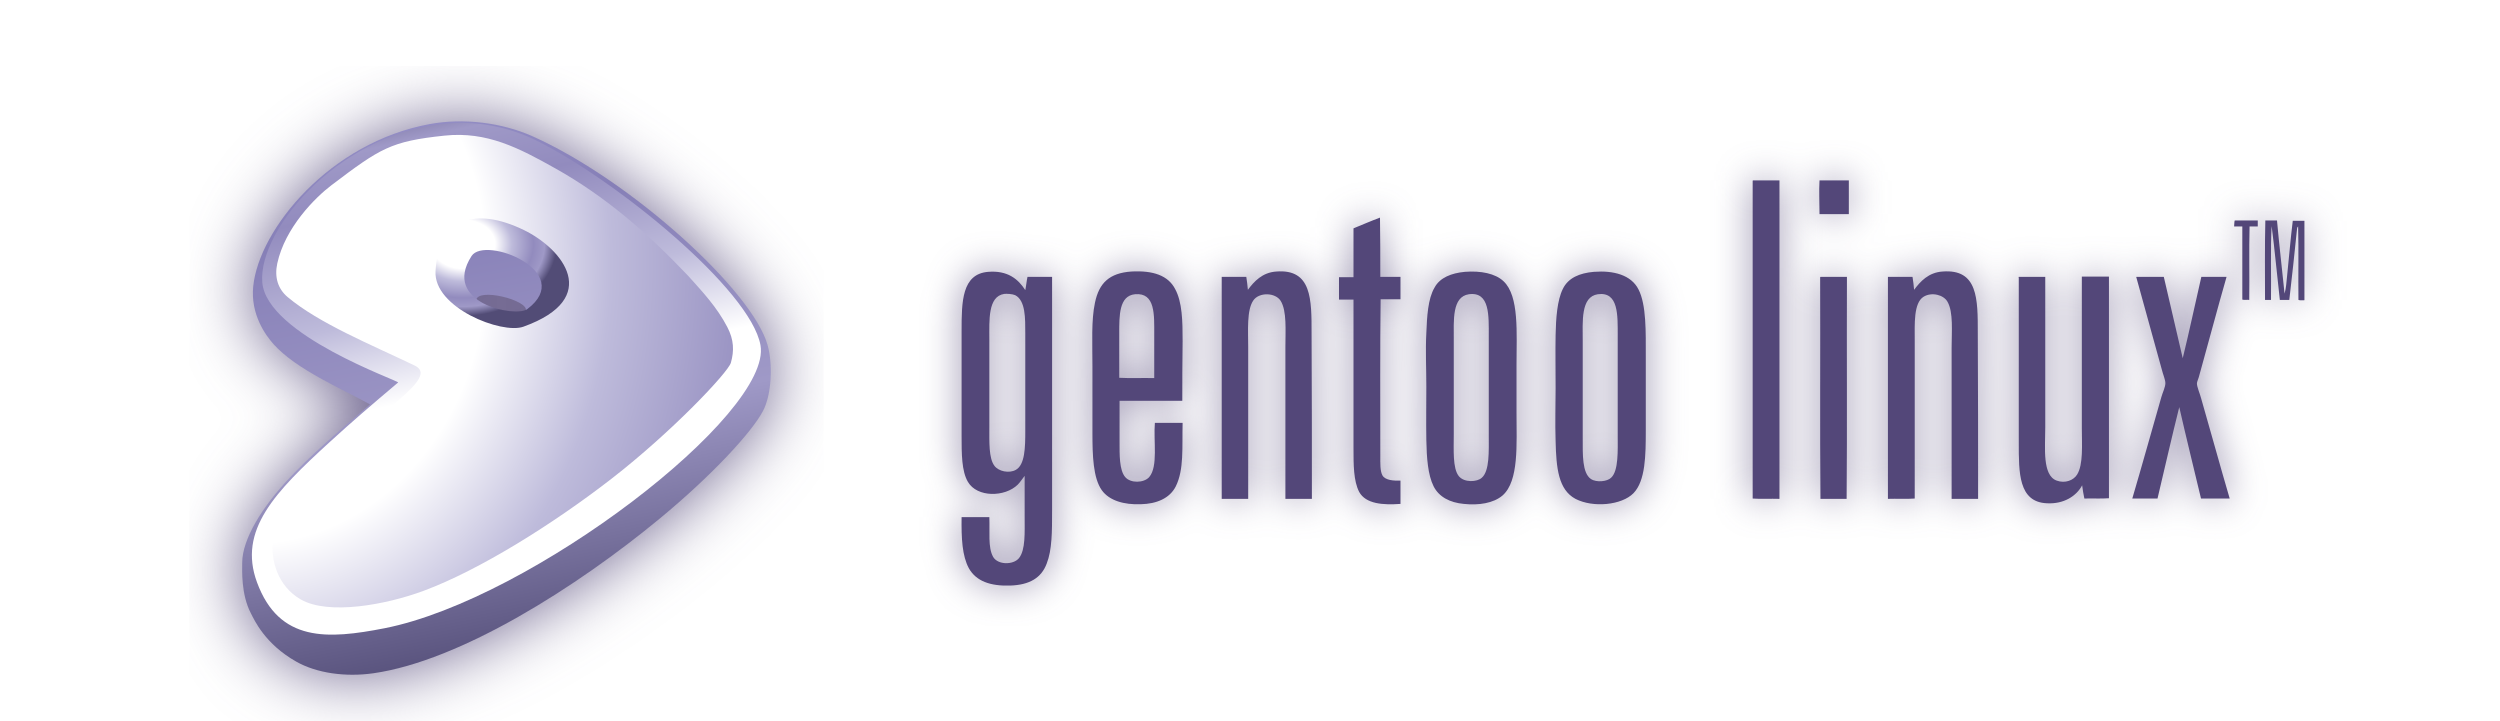
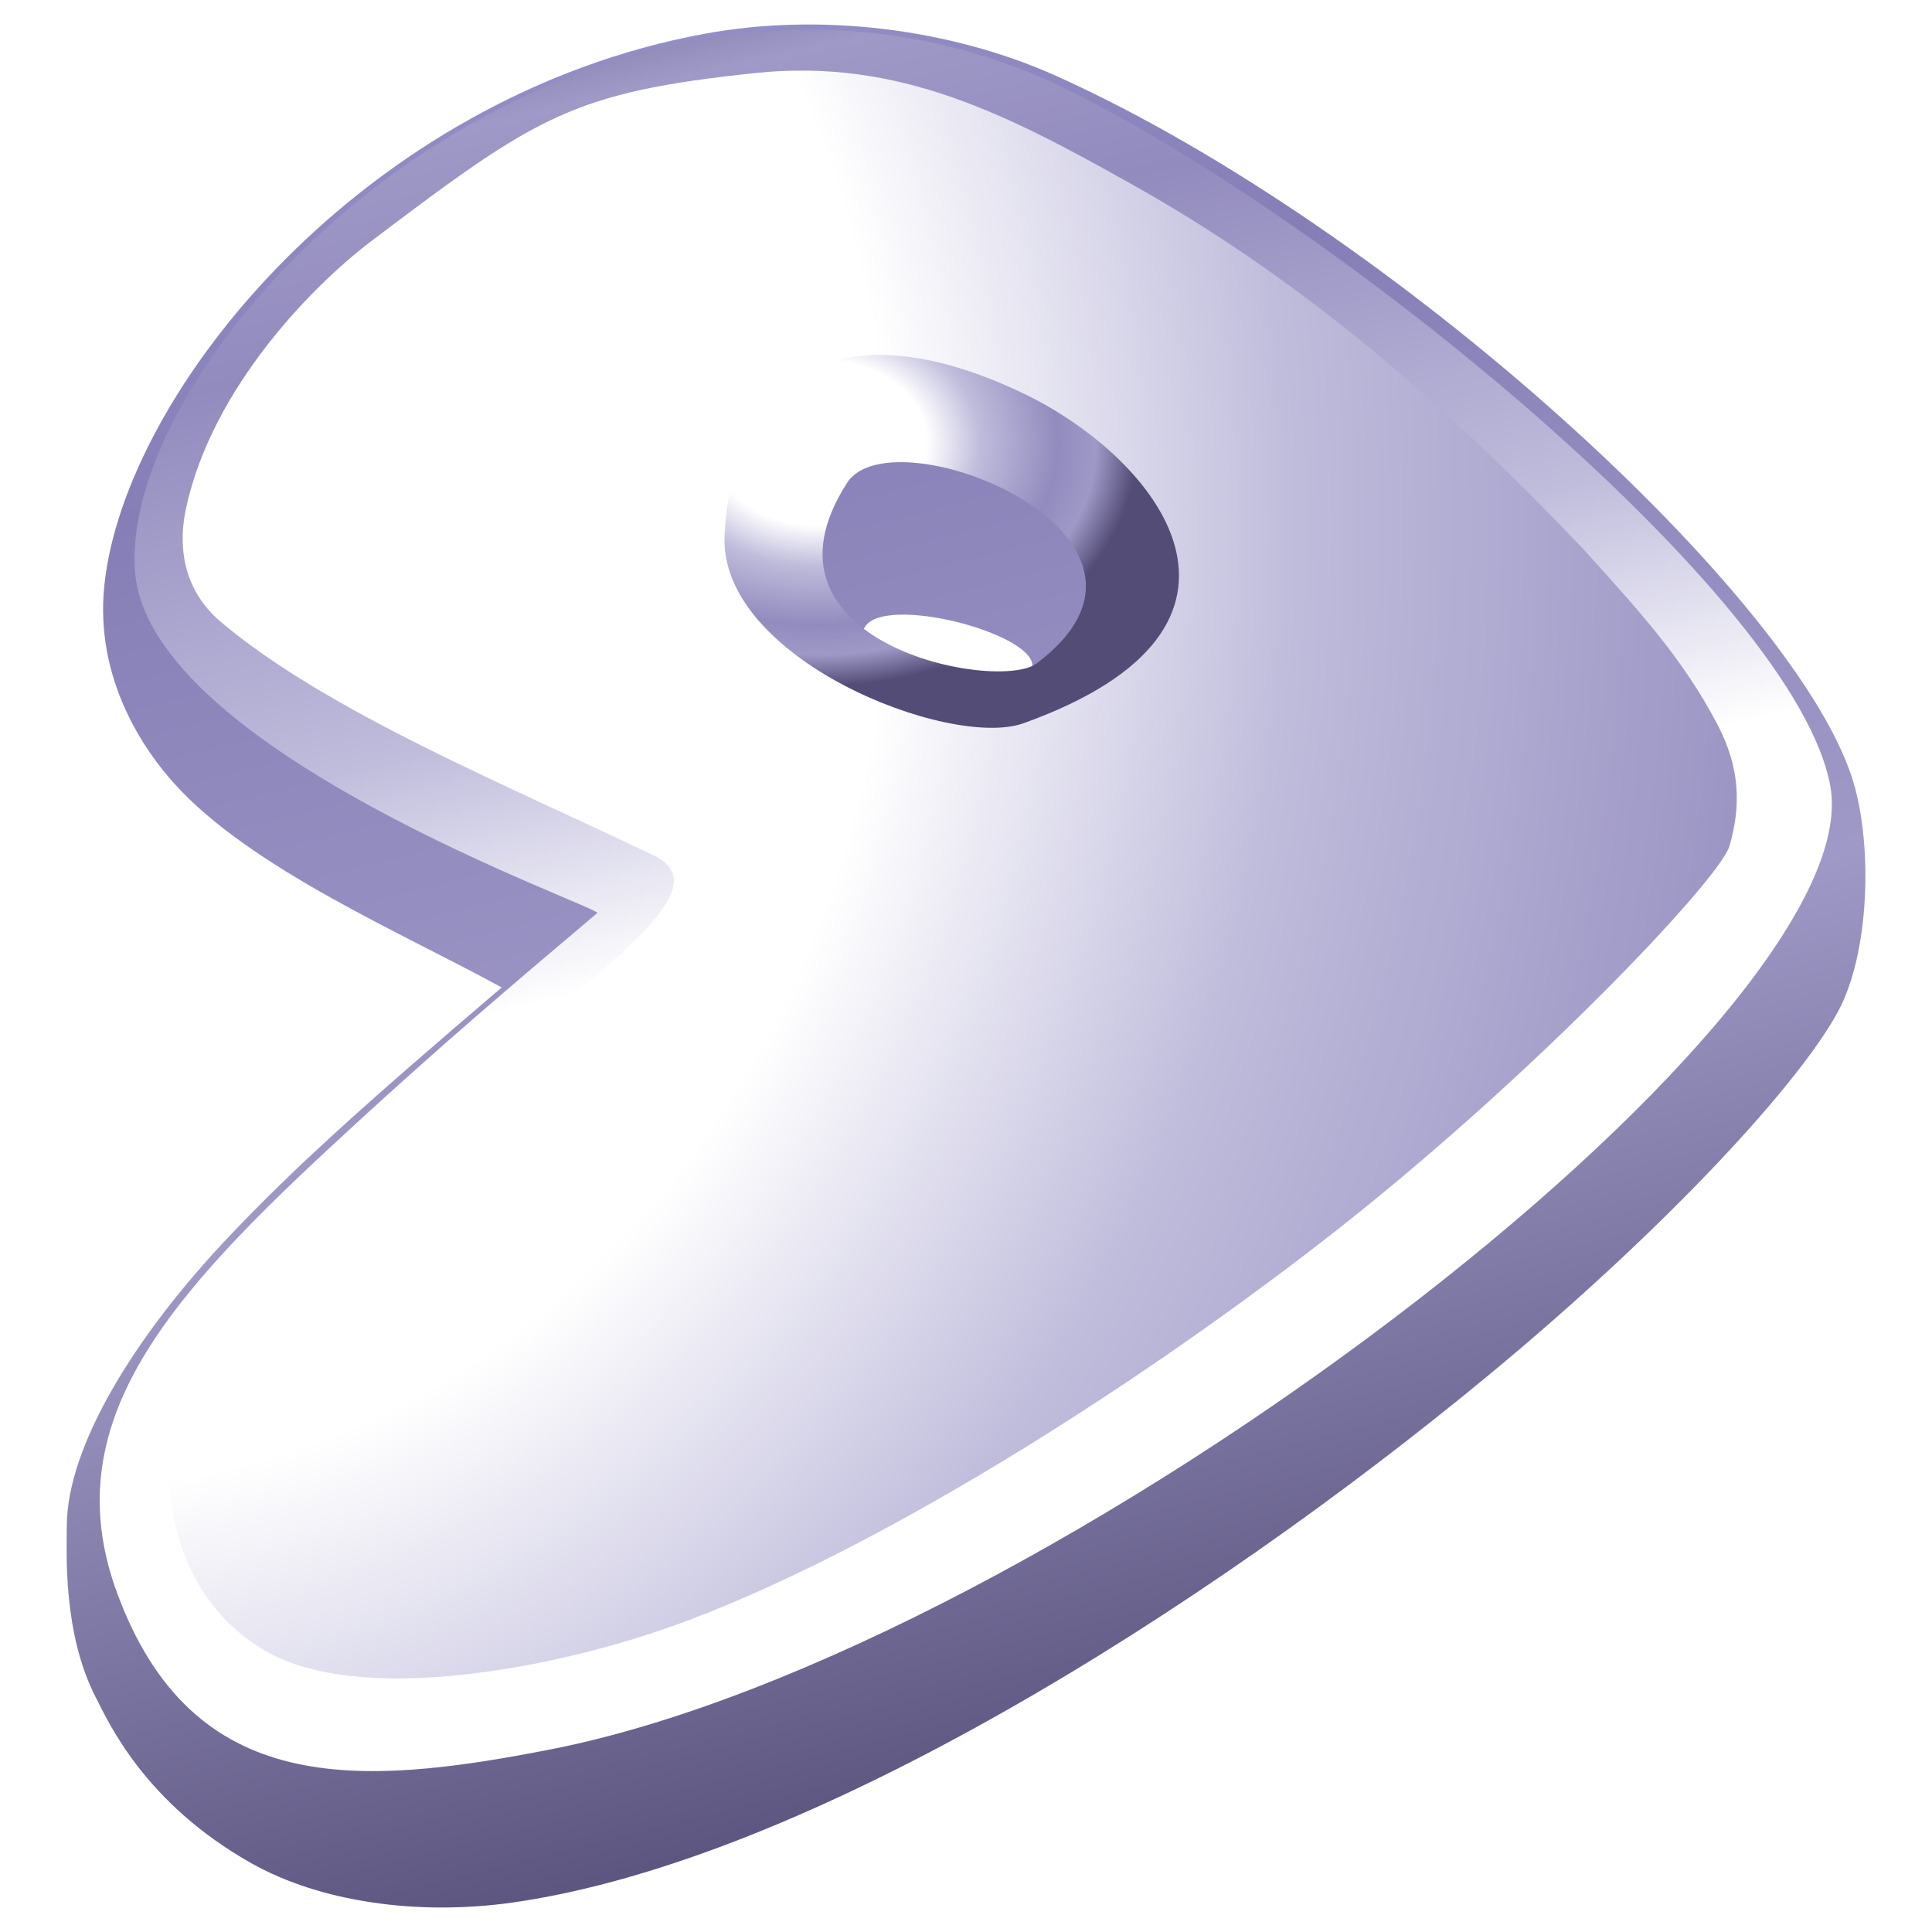
- <svg xmlns="http://www.w3.org/2000/svg" xmlns:xlink="http://www.w3.org/1999/xlink" width="204.73" height="59">
-   <defs>
-     <linearGradient id="b">
-       <stop offset="0" style="stop-color:#fff;stop-opacity:1" />
-       <stop offset=".34" style="stop-color:#fff;stop-opacity:1" />
-       <stop offset=".52" style="stop-color:#bebdf3;stop-opacity:1" />
-       <stop offset=".75" style="stop-color:#867fb7;stop-opacity:1" />
-       <stop offset=".87" style="stop-color:#9f99c7;stop-opacity:1" />
-       <stop offset="1" style="stop-color:#524c76;stop-opacity:1" />
-     </linearGradient>
-     <linearGradient id="a">
-       <stop offset="0" style="stop-color:#fff;stop-opacity:1" />
-       <stop offset=".34" style="stop-color:#fff;stop-opacity:1" />
-       <stop offset=".52" style="stop-color:#bebbdb;stop-opacity:1" />
-       <stop offset=".75" style="stop-color:#928bbe;stop-opacity:1" />
-       <stop offset=".87" style="stop-color:#9f99c7;stop-opacity:1" />
-       <stop offset="1" style="stop-color:#524c76;stop-opacity:1" />
-     </linearGradient>
-     <linearGradient xlink:href="#a" id="e" x1="464.02" x2="368.62" y1="697.44" y2="269.71" gradientTransform="translate(-161.09 -377.34)scale(1.23712)" gradientUnits="userSpaceOnUse" />
-     <linearGradient xlink:href="#b" id="d" x1="783.86" x2="1099.69" y1="-313.52" y2="1340.56" gradientTransform="translate(-1037.42 -1010.41)scale(1.23712)" gradientUnits="userSpaceOnUse" />
-     <radialGradient xlink:href="#a" id="g" cx="332.72" cy="590.59" r="218.02" fx="332.72" fy="590.59" gradientTransform="matrix(-.06604 4.19027 -3.57375 -.05627 2168.15 -1171.42)" gradientUnits="userSpaceOnUse" />
-     <radialGradient xlink:href="#a" id="f" cx="49.53" cy="320.09" r="31.95" fx="49.53" fy="320.09" gradientTransform="matrix(3.28737 0 0 2.51965 111.69 -642.72)" gradientUnits="userSpaceOnUse" />
-     <filter id="h" style="color-interpolation-filters:sRGB">
-       <feFlood flood-color="#534779" flood-opacity=".59" result="flood" />
-       <feComposite flood-opacity=".52" in="flood" in2="SourceGraphic" operator="in" result="composite1" />
-       <feGaussianBlur in="composite1" result="blur" stdDeviation="5.91" />
-       <feOffset result="offset" />
-       <feComposite in="SourceGraphic" in2="offset" result="composite2" />
-     </filter>
-     <filter id="c" style="color-interpolation-filters:sRGB">
-       <feFlood flood-color="#534779" flood-opacity=".85" result="flood" />
-       <feComposite in="flood" in2="SourceGraphic" operator="in" result="composite1" />
-       <feGaussianBlur in="composite1" result="blur" stdDeviation="38.3" />
-       <feOffset result="offset" />
-       <feComposite in="SourceGraphic" in2="offset" result="composite2" />
-     </filter>
-   </defs>
-   <g style="filter:url(#c)" transform="translate(17.96 8.08)scale(.0728)">
-     <g style="display:inline">
-       <path d="M25.76 521.91c.07-26.26 22.39-62.92 54.1-96.23 21.2-22.26 42.74-41.8 89.67-81.81-32.47-17.81-82.95-39.3-108.29-67.45-9.37-10.42-26.36-34-23.07-65.53C44.9 146.64 124.2 49.14 236.91 28.53c37.5-6.86 80.56-1.9 116 14.02 111.18 49.99 247.15 174.17 263.88 234.8 5.88 21.34 4.75 55.36-5.4 74.32-12.58 23.5-56.14 71.22-115.72 120.47-93.5 77.28-224.53 160.25-322.36 174.21-31.6 4.51-63.9-.2-86.57-12.98-35.46-20-47.23-46.72-51.37-54.73-11-21.3-9.64-48.27-9.61-56.73M288.9 226.87c1.2-14.89 59.6-.06 55.9 11.73-3.89 12.44-57.29 5.35-55.9-11.73" style="opacity:1;fill:url(#d);fill-opacity:1;fill-rule:evenodd;stroke:none;stroke-width:4;stroke-linecap:butt;stroke-linejoin:miter;stroke-miterlimit:4;stroke-opacity:1" />
-     </g>
-     <g style="display:inline">
-       <path d="M201.13 319.26c-30.73 25.95-51.16 43.44-76.77 66.85-61.67 56.37-103.58 99.27-81.98 157.93 24.93 67.66 79.56 64.23 143.63 51.65 165.13-32.57 436.59-241.26 422.75-318.34-11.2-62.37-162.85-186.37-252.65-230.5a191.6 191.6 0 0 0-92.8-19.39C139.83 33.29 43.4 145.7 48.34 206.61c4.79 59.26 154.55 110.89 152.79 112.65M182.59 112.4c-37.15 41.34-13.4 121.31 48.22 164.9 72.1 51.01 188.84 60.25 212.07 20.91 43.34-73.37-3.98-150.96-74.6-185.56-69.8-34.2-162.53-26.02-185.69-.25" style="opacity:1;fill:url(#e);fill-opacity:1;fill-rule:evenodd;stroke:none;stroke-width:4;stroke-linecap:butt;stroke-linejoin:miter;stroke-miterlimit:4;stroke-dasharray:none;stroke-opacity:1" />
-       <path d="M309.3 275.57c52.15 7.25 97.11-13.64 104.14-65.14 5.36-39.24-54.69-82.1-90.79-91.99-30.14-8.26-95.6 2.36-100 59.38-4.6 59.27 56.23 93.52 86.65 97.75M283.75 177c-34.28 53.1 49.77 69.43 62.64 59.75 55.48-41.76-47.53-83.15-62.64-59.75" style="display:inline;opacity:1;fill:url(#f);fill-opacity:1;fill-rule:evenodd;stroke:none;stroke-width:4;stroke-linecap:butt;stroke-linejoin:miter;stroke-miterlimit:4;stroke-dasharray:none;stroke-opacity:1" />
-     </g>
-     <g style="display:inline">
-       <path d="M253.35 41.57c-60.63 6.39-72.24 14.2-127.17 55.75-18.41 13.93-52.3 47.82-60.98 88.03-3.3 15.31.6 28.53 11.63 37.8 35.31 29.69 94.42 53.78 142.9 77.06 14.2 6.82 4.8 19.18-18.1 39.01-57.79 50.03-135.92 110.94-141.38 157.34-2.57 21.87 4.92 51.59 31.46 66.8 31 17.76 95.37 6.16 138.35-9.84 62.8-23.39 145.3-75 210.8-125.74 68.12-52.76 131.45-119.78 134.58-130.7 3.84-13.43 3.46-25.82-3.96-40.08-11.66-22.38-27.25-39-43.98-57.62-44.9-47.34-92.41-88.94-149.26-120.81-41.04-23.02-77.16-42.03-124.89-37m89.07 106.13c43.8 21.18 88.79 76.8-.39 108.82-24.25 8.71-101.16-21.38-98.8-62.44 3.43-60.66 45.7-72.24 99.2-46.38" style="opacity:1;fill:url(#g);fill-opacity:1;fill-rule:evenodd;stroke:none;stroke-width:4;stroke-linecap:butt;stroke-linejoin:miter;stroke-miterlimit:4;stroke-dasharray:none;stroke-opacity:1" />
+ <svg xmlns="http://www.w3.org/2000/svg" width="100%" height="100%" viewBox="0 0 400 400" version="1.1" xml:space="preserve" style="fill-rule:evenodd;clip-rule:evenodd;stroke-linejoin:round;stroke-miterlimit:1.414;">
+   <g id="Ebene-1">
+     <g id="g5680">
+       <path id="path2973" d="M13.83,315.949c0.043,-16.447 14.024,-39.408 33.889,-60.268c13.276,-13.941 26.759,-26.178 56.15,-51.238c-20.33,-11.156 -51.95,-24.615 -67.815,-42.242c-5.87,-6.522 -16.511,-21.298 -14.447,-41.039c4.206,-40.236 53.869,-101.298 124.46,-114.207c23.488,-4.296 50.455,-1.195 72.65,8.783c69.629,31.304 154.782,109.073 165.259,147.046c3.688,13.366 2.979,34.671 -3.379,46.545c-7.879,14.716 -35.156,44.606 -72.475,75.449c-58.556,48.394 -140.612,100.359 -201.881,109.103c-19.798,2.826 -40.024,-0.121 -54.218,-8.13c-22.209,-12.532 -29.581,-29.262 -32.172,-34.277c-6.891,-13.334 -6.036,-30.228 -6.021,-35.525ZM178.63,131.173c0.756,-9.325 37.321,-0.042 35.011,7.343c-2.437,7.791 -35.879,3.354 -35.011,-7.343Z" style="fill:url(#_Linear1);" />
+       <g id="mid">
+         <path id="path2975" d="M123.659,189.035c-19.242,16.246 -32.036,27.2 -48.075,41.86c-38.626,35.304 -64.871,62.176 -51.34,98.909c15.609,42.374 49.824,40.226 89.947,32.35c103.421,-20.398 273.426,-151.095 264.761,-199.37c-7.012,-39.061 -101.992,-116.721 -158.227,-144.356c-17.569,-8.634 -37.816,-13.099 -58.124,-12.143c-77.327,3.65 -137.715,74.052 -134.63,112.197c3.001,37.11 96.795,69.446 95.688,70.553ZM112.052,59.482c-23.268,25.888 -8.392,75.974 30.195,103.274c45.152,31.945 118.269,37.729 132.819,13.093c27.14,-45.952 -2.493,-94.54 -46.727,-116.214c-43.711,-21.418 -101.783,-16.29 -116.287,-0.153l0,0Z" style="fill:url(#_Linear2);" />
+         <path id="path4976" d="M191.403,161.67c32.666,4.541 60.822,-8.541 65.225,-40.798c3.354,-24.571 -34.25,-51.417 -56.859,-57.608c-18.88,-5.171 -59.869,1.478 -62.633,37.186c-2.872,37.121 35.22,58.573 54.267,61.22ZM175.407,99.931c-21.468,33.258 31.169,43.483 39.228,37.418c34.744,-26.149 -29.77,-52.07 -39.228,-37.418Z" style="fill:url(#_Radial3);" />
+       </g>
+       <path id="path2977" d="M156.368,15.122c-37.974,4.001 -45.246,8.889 -79.647,34.916c-11.53,8.723 -32.75,29.948 -38.187,55.128c-2.071,9.59 0.377,17.87 7.283,23.676c22.116,18.593 59.131,33.677 89.498,48.259c8.894,4.271 3.005,12.015 -11.338,24.432c-36.194,31.334 -85.128,69.476 -88.544,98.54c-1.61,13.695 3.079,32.305 19.702,41.828c19.419,11.125 59.729,3.864 86.646,-6.159c39.334,-14.647 91.003,-46.973 132.023,-78.748c42.655,-33.043 82.316,-75.011 84.277,-81.856c2.409,-8.406 2.169,-16.169 -2.48,-25.096c-7.301,-14.017 -17.062,-24.432 -27.542,-36.091c-28.122,-29.647 -57.876,-55.697 -93.475,-75.66c-25.707,-14.416 -48.325,-26.319 -78.216,-23.169ZM212.149,81.588c27.434,13.263 55.606,48.102 -0.245,68.154c-15.187,5.453 -63.352,-13.391 -61.878,-39.107c2.15,-37.987 28.625,-45.242 62.123,-29.047l0,0Z" style="fill:url(#_Radial4);" />
    </g>
  </g>
-   <g style="filter:url(#h)" transform="translate(77.74 13.69)scale(.2582)">
-     <path d="M254.9 4.2h8.4v101c-2.8-.1-5.8.1-8.5-.1V4.5c0-.1 0-.3.1-.3m21.1 0h9.3v10.7H276c0-3.5-.2-7.3 0-10.7M136.7 34.8h6.4v7.1h-6.3c-.2 15.6-.1 33.1-.1 49.5 0 2.5-.1 5 .7 6.4.9 1.5 3.5 1.7 5.7 1.6v7.4c-5.6.4-11 0-13.1-3.8-1.8-3.5-1.8-8.6-1.8-13.9V42h-4.6v-7.1h4.6V19.4c2.7-1.1 5.7-2.4 8.4-3.4.1 6.2.1 12.5.1 18.8m271-17.9h7.3v1.9h-2.6c-.2 7.6 0 15.6-.1 23.3-.7-.1-1.6.1-2.2-.1V18.8h-2.6c.1-.6 0-1.4.2-1.9m9.7 0h3.7c.7 7.8 1.6 15.4 2.4 23.2.5-1.8.6-3.7.8-5.6.6-5.8 1.1-11.8 1.8-17.5h3.7v25.2c-.6 0-1.5.1-1.9-.1-.1-7.7.1-15.7-.1-23.3-.4.3-.3.9-.4 1.3-.7 7.2-1.6 14.9-2.4 22h-3c-.9-7.8-1.6-15.8-2.6-23.4-.4 7.4-.1 15.6-.2 23.4h-1.9c0-8.3-.1-17 .1-25.2M24.1 39c.3-1.4.4-2.9.7-4.2h7.8v74.1c0 6.6 0 12.5-1.7 16.8-1.7 4.6-5.5 6.8-11.6 7-6.3.2-10.8-1.4-13.1-5.5-2.1-3.9-2.4-9.4-2.3-16.2h8.8c.2 4.6-.5 9.6 1.2 12.6 1.5 2.6 6.4 2.6 8.2.4 2.1-2.6 1.8-8.1 1.8-13.2V97.9c-.8 1-1.4 2-2.2 2.8-4.1 4-12.9 4.1-15.8-.9-2-3.4-2-9-2-14.6V51.9c0-9.3.1-18 8.4-18.7 6.1-.5 9.5 2.2 11.8 5.8M12.7 54.5v27.9c0 4.8-.2 9.9 1.6 12.3 1.3 1.8 4.7 2.5 6.8 1.3 2.9-1.6 3-7.1 3-12.3V52.9c0-5 .1-10.6-3.2-12.3-.9-.4-2.7-.5-3.5-.4-5.2.8-4.7 8.4-4.7 14.3m61.2 19.6H54v13c0 4.1-.1 9 1.8 11.2 1.7 2 5.9 1.9 7.6 0 2.9-3.4 1.3-11.5 1.8-17.2H74c-.2 7.9.5 14.8-2.2 20.2-1.9 3.7-6 5.5-11.1 5.6-5.2.2-9.9-1.1-12.3-4.4-2.8-3.9-3-11.1-3-18.1V63.3c0-7.6-.4-14.7.8-20.3 1.3-6.3 4.6-9.4 11.5-9.9 7-.4 11.7 1.3 13.9 5.5 2.3 4.2 2.4 10.2 2.4 16.6-.1 6.2-.1 12.8-.1 18.9m-8.9-21c0-6.2.4-13.4-6.1-12.8-5.1.5-5 6.8-5 12.5v14c3.5.2 7.4 0 11.1.1zm50 52.1h-8.4V57c0-5.1.5-11.4-1.5-14.6-1.7-2.7-6.9-2.8-8.7-.1-2.1 3.1-1.6 9.5-1.6 14.6v48.3h-8.4V34.8h7.8c.2 1.4.4 2.7.5 4.1 2-2.7 4.6-5.5 9-5.8 11.3-.9 11.2 8.9 11.2 19.6.1 17.3.1 36 .1 52.5m48.5-72c5-.4 9.7.5 12.3 3 5 4.7 4.1 16.5 4.1 26.4v15.3c0 10 .8 21.6-4.4 26.2-2.9 2.5-7.6 3.2-12.3 2.7-4.4-.4-7.9-2.2-9.6-5.6-1.8-3.6-2.2-9-2.3-14.7-.1-6.1 0-11.2 0-16.9 0-6.1-.3-11.4 0-17 .2-5.1.5-10.9 2.6-14.4 1.7-3.2 5.4-4.6 9.6-5M160 54.8v29.8c0 5-.4 10.9 1.6 13.4 1.7 2.1 5.8 1.9 7.3.5 2.5-2.2 2.2-8.4 2.2-13.5V53.6c0-6.4.4-14.2-6.3-13.3-5.4.8-4.8 8.3-4.8 14.5m44.4-21.6c6.3-.5 11.9 1 14.2 5.6 2.5 4.9 2.3 13.4 2.3 21.3v23.5c0 7.8-.1 15.9-3.9 19.8-3.7 3.8-12.8 4.7-18.4 1.8-5.4-2.9-6.1-9.7-6.3-18.3-.2-6 0-11.2 0-16.8 0-5.7-.1-11.6 0-16.9.1-5.2.5-11 2.3-14.6 1.7-3.5 5.3-5 9.8-5.4m-3.5 22.1V86c0 5.1-.2 11 2.6 12.9 1.8 1.2 5.2.8 6.4-.4 2.4-2.2 2.1-8.6 2.1-13.6V53.5c0-6.5.3-14.1-6.3-13.2-5.5.8-4.8 8.7-4.8 15m125.4 49.9h-8.4V57.3c0-5.1.6-11.3-1.3-14.6-1.2-2.2-5-3.2-7.6-1.6-3.2 2-2.8 8.7-2.8 13.9v50.1c-2.6.2-5.7 0-8.5.1V34.8h7.8c.2 1.3.4 2.7.5 4.1 2-2.7 4.6-5.5 9-5.8 11.3-.9 11.2 8.8 11.2 19.5.1 17.3.1 36.4.1 52.6m-50-70.4h8.4c-.1 23.4.1 47.1-.1 70.4h-8.3c-.2-23.2 0-46.8-.1-70.1 0-.1 0-.3.1-.3m62.9 0h8.4v47.9c0 6.2-1 15 3.6 16.7 2.7 1 5.4-.1 6.5-1.9 2-3.2 1.5-9.5 1.5-14.6V34.7h8.6V105c-2.4.2-5.3 0-7.8.1-.3-1.3-.5-2.8-.7-4.2-1.8 3.4-5.8 6-11.2 5.7-9-.4-8.9-9.7-8.9-19.3V35c-.1 0-.1-.2 0-.2m37.3 0h8.7l6 25.8c2.1-8.5 3.9-17.2 5.9-25.8h8c-3 10.4-5.8 21.1-8.8 31.8-.2.7-.6 1.5-.6 2 0 1.1 1 3.4 1.3 4.6 3.1 10.7 6 21.4 9.1 31.9H397c-2.3-9.7-4.7-19.3-6.9-29-2.4 9.6-4.6 19.3-6.9 29h-8c3.1-10.5 6.1-21.3 9.2-32.1.4-1.5 1.3-3.2 1.3-4.5 0-1.1-.8-2.9-1.1-4.2-2.7-9.8-5.4-19.6-8.1-29.3 0-.1-.1-.1 0-.2" style="clip-rule:evenodd;fill:#534779;fill-rule:evenodd" />
-   </g>
+   <defs>
+     <linearGradient id="_Linear1" x1="0" y1="0" x2="1" y2="0" gradientUnits="userSpaceOnUse" gradientTransform="matrix(244.692,1281.55,-1281.55,244.692,-44.6924,-886.62)">
+       <stop offset="0%" style="stop-color:#fff;stop-opacity:1" />
+       <stop offset="34%" style="stop-color:#fff;stop-opacity:1" />
+       <stop offset="51%" style="stop-color:#bebdf3;stop-opacity:1" />
+       <stop offset="75%" style="stop-color:#867fb7;stop-opacity:1" />
+       <stop offset="87%" style="stop-color:#9f99c7;stop-opacity:1" />
+       <stop offset="100%" style="stop-color:#524c76;stop-opacity:1" />
+     </linearGradient>
+     <linearGradient id="_Linear2" x1="0" y1="0" x2="1" y2="0" gradientUnits="userSpaceOnUse" gradientTransform="matrix(-73.9103,-331.394,331.394,-73.9103,256.323,293.128)">
+       <stop offset="0%" style="stop-color:#fff;stop-opacity:1" />
+       <stop offset="34%" style="stop-color:#fff;stop-opacity:1" />
+       <stop offset="51%" style="stop-color:#bebbdb;stop-opacity:1" />
+       <stop offset="75%" style="stop-color:#928bbe;stop-opacity:1" />
+       <stop offset="87%" style="stop-color:#9f99c7;stop-opacity:1" />
+       <stop offset="100%" style="stop-color:#524c76;stop-opacity:1" />
+     </linearGradient>
+     <radialGradient id="_Radial3" cx="0" cy="0" r="1" gradientUnits="userSpaceOnUse" gradientTransform="matrix(65.7758,0,0,50.4149,169.619,91.661)">
+       <stop offset="0%" style="stop-color:#fff;stop-opacity:1" />
+       <stop offset="34%" style="stop-color:#fff;stop-opacity:1" />
+       <stop offset="51%" style="stop-color:#bebbdb;stop-opacity:1" />
+       <stop offset="75%" style="stop-color:#928bbe;stop-opacity:1" />
+       <stop offset="87%" style="stop-color:#9f99c7;stop-opacity:1" />
+       <stop offset="100%" style="stop-color:#524c76;stop-opacity:1" />
+     </radialGradient>
+     <radialGradient id="_Radial4" cx="0" cy="0" r="1" gradientUnits="userSpaceOnUse" gradientTransform="matrix(-9.01713,572.145,-487.965,-7.68295,19.9686,107.795)">
+       <stop offset="0%" style="stop-color:#fff;stop-opacity:1" />
+       <stop offset="34%" style="stop-color:#fff;stop-opacity:1" />
+       <stop offset="51%" style="stop-color:#bebbdb;stop-opacity:1" />
+       <stop offset="75%" style="stop-color:#928bbe;stop-opacity:1" />
+       <stop offset="87%" style="stop-color:#9f99c7;stop-opacity:1" />
+       <stop offset="100%" style="stop-color:#524c76;stop-opacity:1" />
+     </radialGradient>
+   </defs>
</svg>
